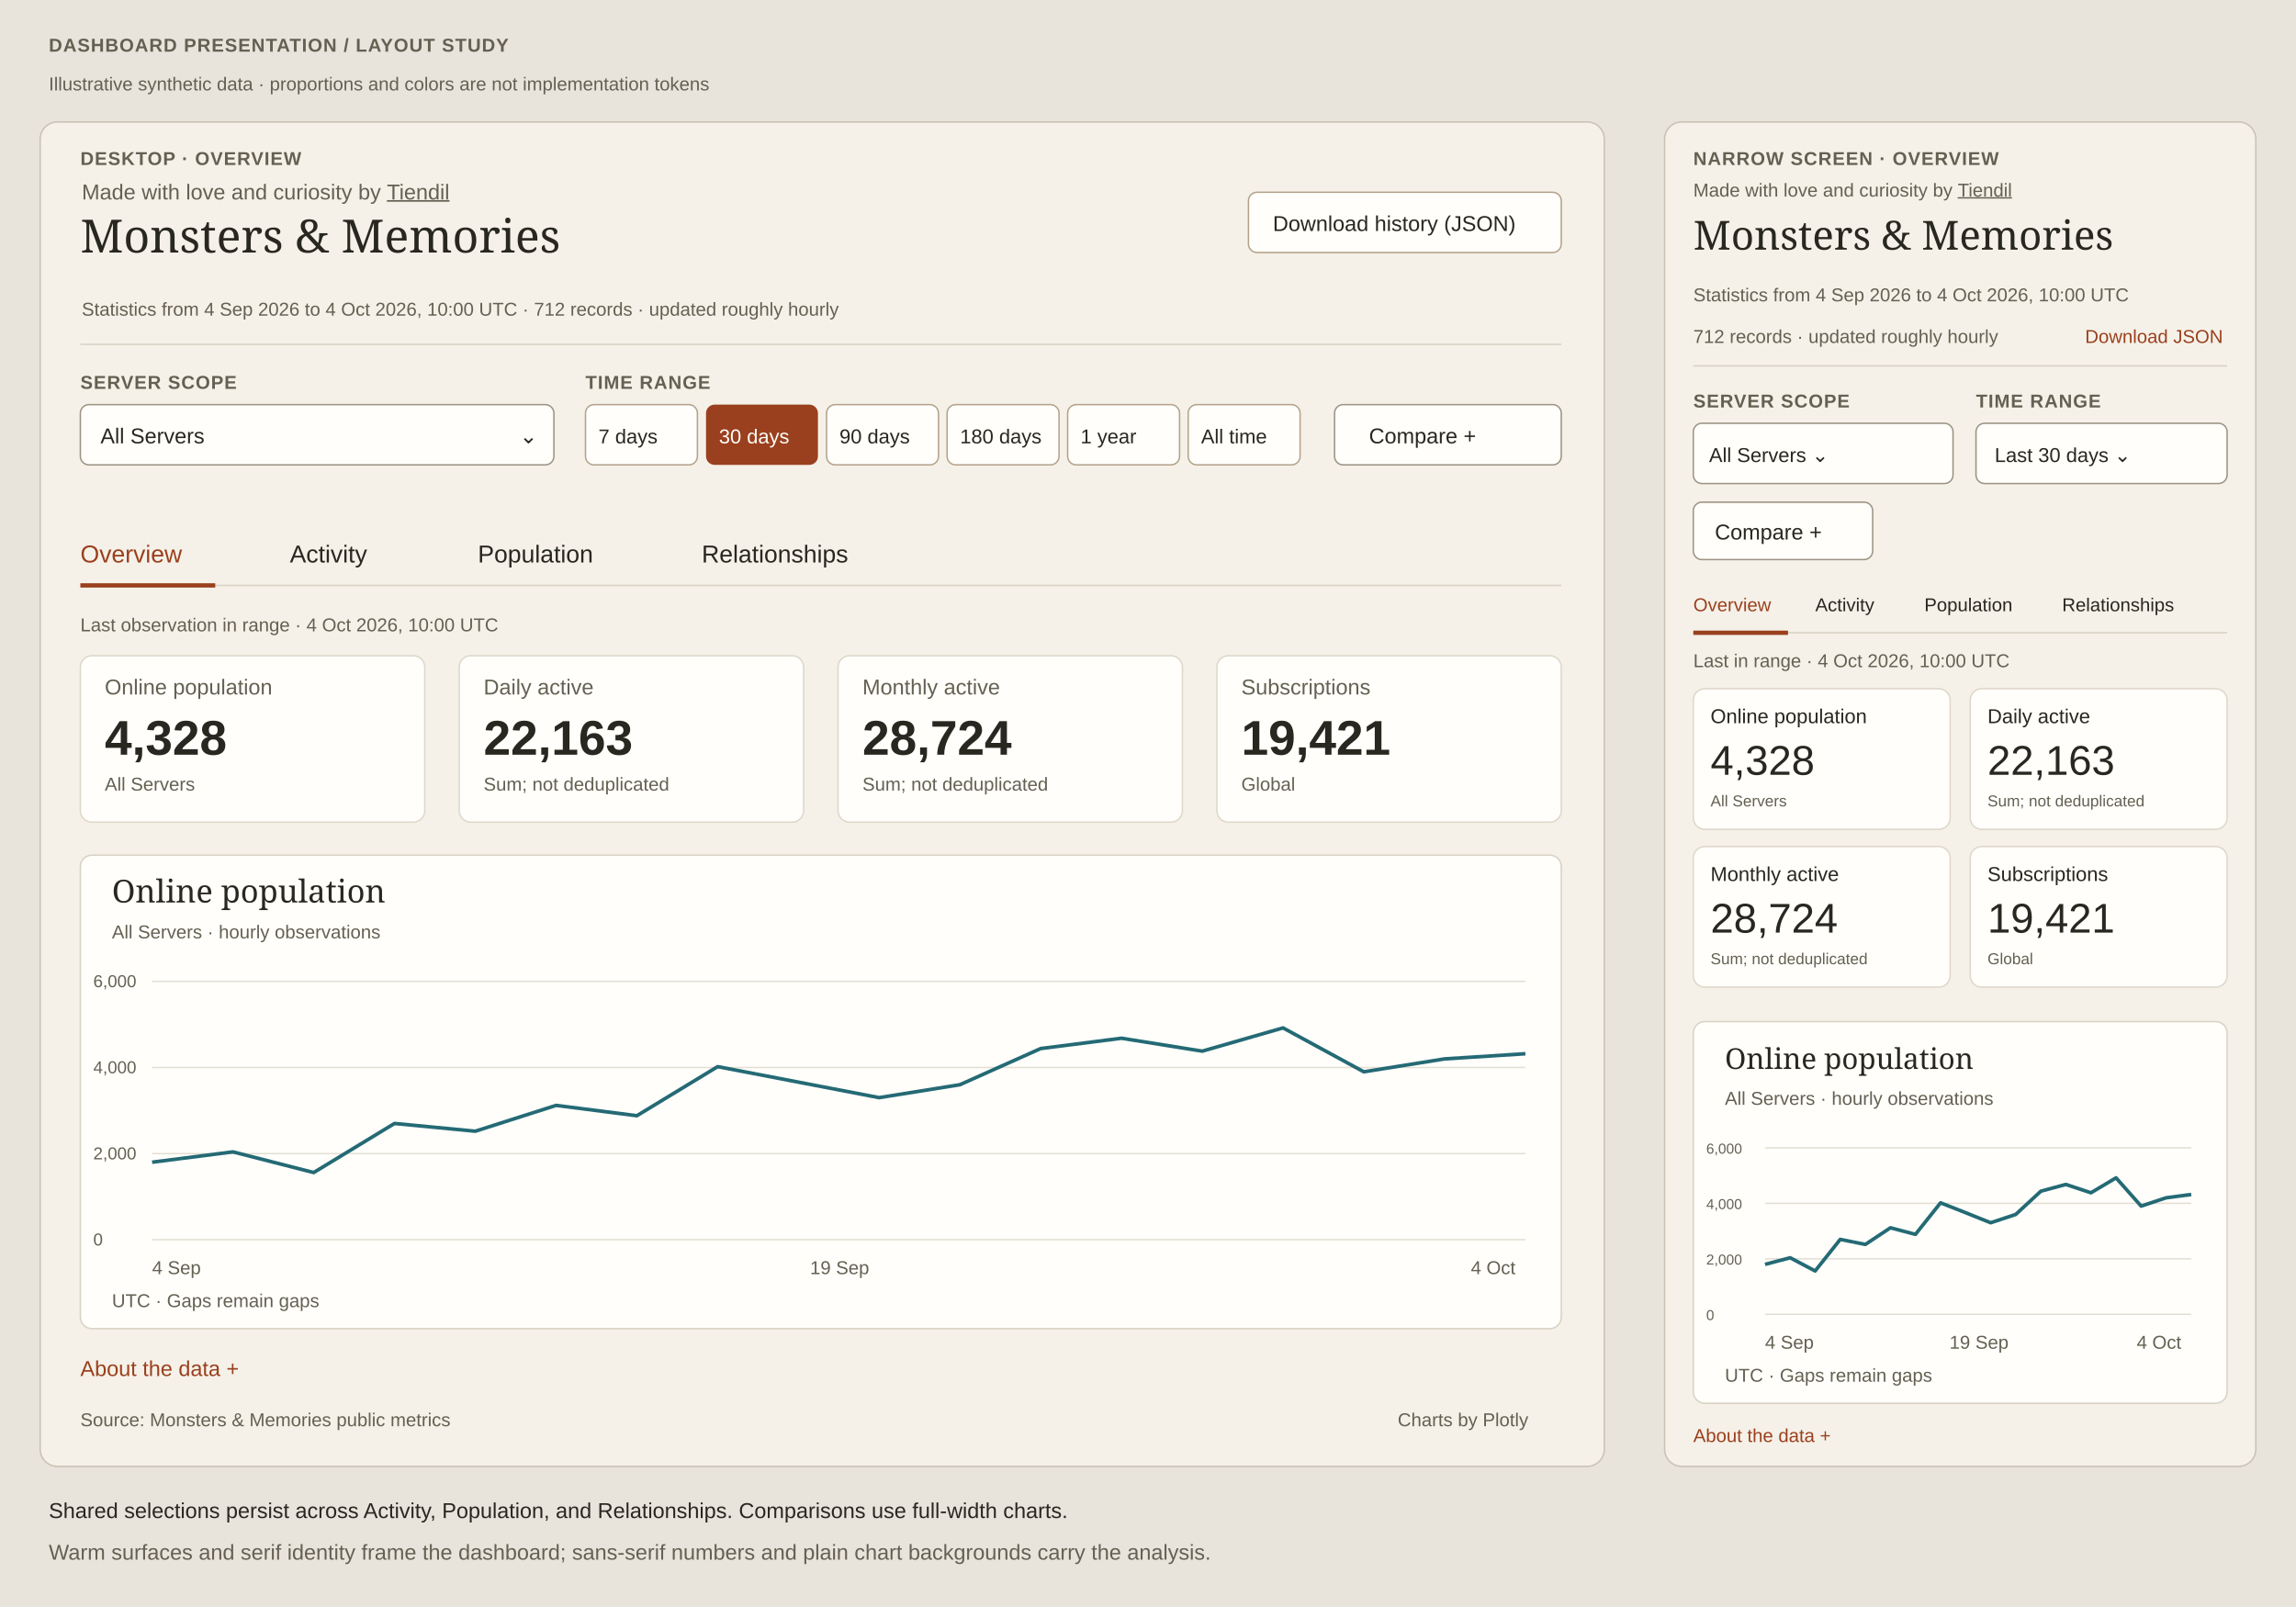
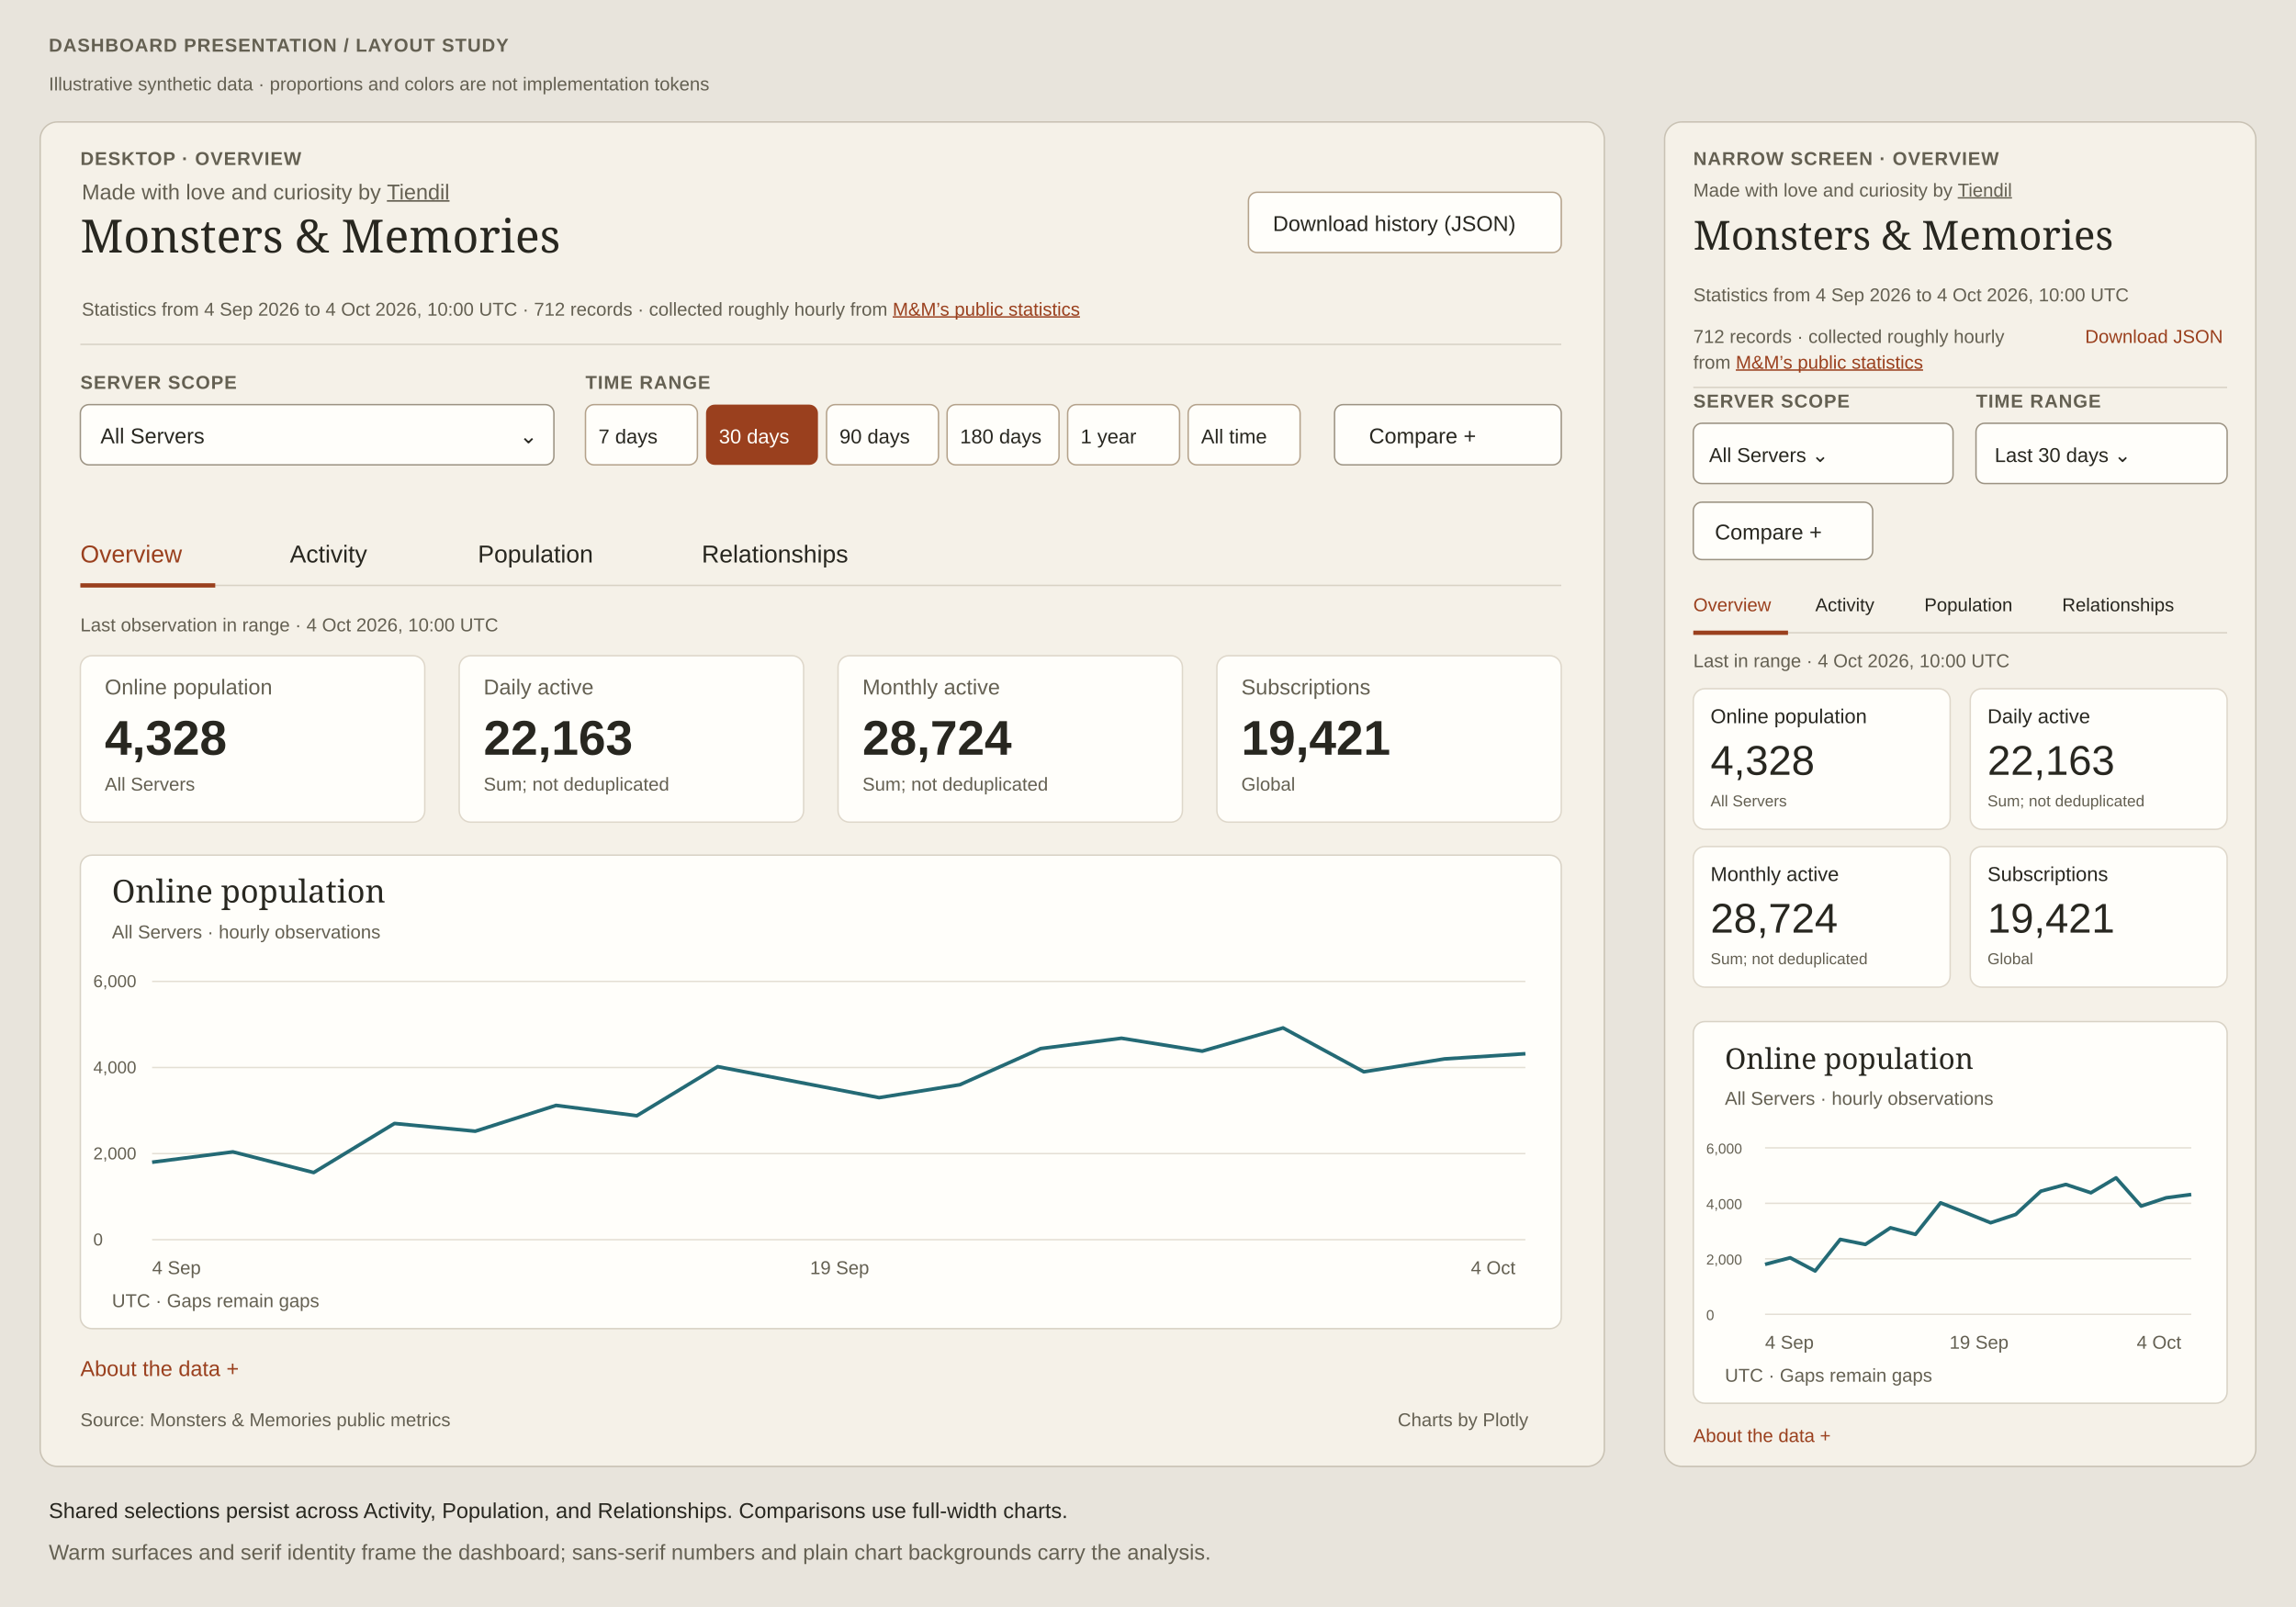
<svg xmlns="http://www.w3.org/2000/svg" width="1600" height="1120" viewBox="0 0 1600 1120" role="img" aria-labelledby="title description">
  <style>
text { font-family: Arial, sans-serif; fill: #282720; }
.display { font-family: Georgia, serif; }
.muted { fill: #646052; }
.accent { fill: #9a401e; }
.label { font-size: 13px; font-weight: 600; letter-spacing: .6px; }
.small { font-size: 13px; }
.body { font-size: 15px; }
.value { font-size: 34px; font-weight: 600; font-variant-numeric: tabular-nums; }
.rule { stroke: #d8d2c5; stroke-width: 1; }
</style>
  <rect x="0" y="0" width="1600" height="1120" rx="0" fill="#e8e4dc" />
  <text x="34" y="36" class="label muted">DASHBOARD PRESENTATION / LAYOUT STUDY</text>
  <text x="34" y="63" class="small muted">Illustrative synthetic data · proportions and colors are not implementation tokens</text>
  <rect x="28" y="85" width="1090" height="937" rx="12" fill="#f5f1e8" stroke="#c9c2b4" />
  <text x="56" y="115" class="label muted">DESKTOP · OVERVIEW</text>
  <text x="57" y="139" class="body muted">Made with love and curiosity by <a href="https://tiendil.org" target="_blank" rel="noopener" text-decoration="underline">Tiendil</a>
  </text>
  <text x="56" y="176" class="display" font-size="32">Monsters &amp; Memories</text>
  <rect x="870" y="134" width="218" height="42" rx="6" fill="#fffefa" stroke="#b4a28b" />
  <text x="887" y="161" class="body">Download history (JSON)</text>
-   <text x="57" y="220" class="small muted">Statistics from 4 Sep 2026 to 4 Oct 2026, 10:00 UTC · 712 records · updated roughly hourly</text>
+   <text x="57" y="220" class="small muted">Statistics from 4 Sep 2026 to 4 Oct 2026, 10:00 UTC · 712 records · collected roughly hourly from <a href="https://account.monstersandmemories.com/metrics" target="_blank" rel="noopener" class="accent" text-decoration="underline">M&amp;M’s public statistics</a>
+   </text>
  <line x1="56" y1="240" x2="1088" y2="240" stroke="#d8d2c5" stroke-width="1" />
  <text x="56" y="271" class="label muted">SERVER SCOPE</text>
  <text x="408" y="271" class="label muted">TIME RANGE</text>
  <rect x="56" y="282" width="330" height="42" rx="6" fill="#fffefa" stroke="#9c9383" />
  <text x="70" y="309" class="body">All Servers</text>
  <text x="362" y="309" class="body">⌄</text>
  <rect x="408" y="282" width="78" height="42" rx="6" fill="#fffefa" stroke="#b4a28b" />
  <text x="417" y="309" class="" font-size="14">7 days</text>
  <rect x="492" y="282" width="78" height="42" rx="6" fill="#9a401e" />
  <text x="501" y="309" style="fill:#fffefa;font:14px Arial">30 days</text>
  <rect x="576" y="282" width="78" height="42" rx="6" fill="#fffefa" stroke="#b4a28b" />
  <text x="585" y="309" class="" font-size="14">90 days</text>
  <rect x="660" y="282" width="78" height="42" rx="6" fill="#fffefa" stroke="#b4a28b" />
  <text x="669" y="309" class="" font-size="14">180 days</text>
  <rect x="744" y="282" width="78" height="42" rx="6" fill="#fffefa" stroke="#b4a28b" />
  <text x="753" y="309" class="" font-size="14">1 year</text>
  <rect x="828" y="282" width="78" height="42" rx="6" fill="#fffefa" stroke="#b4a28b" />
  <text x="837" y="309" class="" font-size="14">All time</text>
  <rect x="930" y="282" width="158" height="42" rx="6" fill="#fffefa" stroke="#9c9383" />
  <text x="954" y="309" class="body">Compare  +</text>
  <text x="56" y="392" class="accent" font-size="17">Overview</text>
  <text x="202" y="392" class="" font-size="17">Activity</text>
  <text x="333" y="392" class="" font-size="17">Population</text>
  <text x="489" y="392" class="" font-size="17">Relationships</text>
  <line x1="56" y1="408" x2="1088" y2="408" stroke="#d8d2c5" stroke-width="1" />
  <line x1="56" y1="408" x2="150" y2="408" stroke="#9a401e" stroke-width="3" />
  <text x="56" y="440" class="small muted">Last observation in range · 4 Oct 2026, 10:00 UTC</text>
  <rect x="56" y="457" width="240" height="116" rx="8" fill="#fffefa" stroke="#ded7ca" />
  <text x="73" y="484" class="body muted">Online population</text>
  <text x="73" y="526" class="value">4,328</text>
  <text x="73" y="551" class="small muted">All Servers</text>
  <rect x="320" y="457" width="240" height="116" rx="8" fill="#fffefa" stroke="#ded7ca" />
  <text x="337" y="484" class="body muted">Daily active</text>
  <text x="337" y="526" class="value">22,163</text>
  <text x="337" y="551" class="small muted">Sum; not deduplicated</text>
  <rect x="584" y="457" width="240" height="116" rx="8" fill="#fffefa" stroke="#ded7ca" />
  <text x="601" y="484" class="body muted">Monthly active</text>
  <text x="601" y="526" class="value">28,724</text>
  <text x="601" y="551" class="small muted">Sum; not deduplicated</text>
  <rect x="848" y="457" width="240" height="116" rx="8" fill="#fffefa" stroke="#ded7ca" />
  <text x="865" y="484" class="body muted">Subscriptions</text>
  <text x="865" y="526" class="value">19,421</text>
  <text x="865" y="551" class="small muted">Global</text>
  <rect x="56" y="596" width="1032" height="330" rx="8" fill="#fffefa" stroke="#d8d2c5" />
  <text x="78" y="629" class="display" font-size="22">Online population</text>
  <text x="78" y="654" class="small muted">All Servers · hourly observations</text>
  <line x1="106" y1="684.0" x2="1063" y2="684.0" stroke="#e4dfd4" stroke-width="1" />
  <text x="65" y="688.0" class="muted" font-size="12">6,000</text>
  <line x1="106" y1="744.0" x2="1063" y2="744.0" stroke="#e4dfd4" stroke-width="1" />
  <text x="65" y="748.0" class="muted" font-size="12">4,000</text>
  <line x1="106" y1="804.0" x2="1063" y2="804.0" stroke="#e4dfd4" stroke-width="1" />
  <text x="65" y="808.0" class="muted" font-size="12">2,000</text>
  <line x1="106" y1="864.0" x2="1063" y2="864.0" stroke="#e4dfd4" stroke-width="1" />
  <text x="65" y="868.0" class="muted" font-size="12">0</text>
  <polyline points="106.0,810.0 162.3,802.8 218.6,817.2 274.9,783.0 331.2,788.4 387.5,770.4 443.8,777.6 500.1,743.4 556.4,754.2 612.6,765.0 668.9,756.0 725.2,730.8 781.5,723.6 837.8,732.6 894.1,716.4 950.4,747.0 1006.7,738.0 1063.0,734.4" fill="none" stroke="#246a75" stroke-width="2.5" stroke-linejoin="round" />
  <text x="106" y="888" class="small muted">4 Sep</text>
  <text x="564.5" y="888" class="small muted">19 Sep</text>
  <text x="1025" y="888" class="small muted">4 Oct</text>
  <text x="78" y="911" class="small muted">UTC · Gaps remain gaps</text>
  <text x="56" y="959" class="body accent">About the data  +</text>
  <text x="56" y="994" class="small muted">Source: Monsters &amp; Memories public metrics</text>
  <text x="974" y="994" class="small muted">Charts by Plotly</text>
  <rect x="1160" y="85" width="412" height="937" rx="12" fill="#f5f1e8" stroke="#c9c2b4" />
  <text x="1180" y="115" class="label muted">NARROW SCREEN · OVERVIEW</text>
  <text x="1180" y="137" class="small muted">Made with love and curiosity by <a href="https://tiendil.org" target="_blank" rel="noopener" text-decoration="underline">Tiendil</a>
  </text>
  <text x="1180" y="174" class="display" font-size="28">Monsters &amp; Memories</text>
  <text x="1180" y="210" class="small muted">Statistics from 4 Sep 2026 to 4 Oct 2026, 10:00 UTC</text>
-   <text x="1180" y="239" class="small muted">712 records · updated roughly hourly</text>
+   <text x="1180" y="239" class="small muted">712 records · collected roughly hourly<tspan x="1180" dy="18">from <a href="https://account.monstersandmemories.com/metrics" target="_blank" rel="noopener" class="accent" text-decoration="underline">M&amp;M’s public statistics</a>
+     </tspan>
+   </text>
  <text x="1453" y="239" class="small accent">Download JSON</text>
-   <line x1="1180" y1="255" x2="1552" y2="255" stroke="#d8d2c5" stroke-width="1" />
+   <line x1="1180" y1="270" x2="1552" y2="270" stroke="#d8d2c5" stroke-width="1" />
  <text x="1180" y="284" class="label muted">SERVER SCOPE</text>
  <text x="1377" y="284" class="label muted">TIME RANGE</text>
  <rect x="1180" y="295" width="181" height="42" rx="6" fill="#fffefa" stroke="#9c9383" />
  <rect x="1377" y="295" width="175" height="42" rx="6" fill="#fffefa" stroke="#9c9383" />
  <text x="1191" y="322" class="" font-size="14">All Servers  ⌄</text>
  <text x="1390" y="322" class="" font-size="14">Last 30 days  ⌄</text>
  <rect x="1180" y="350" width="125" height="40" rx="6" fill="#fffefa" stroke="#9c9383" />
  <text x="1195" y="376" class="body">Compare  +</text>
  <text x="1180" y="426" class="accent" font-size="13">Overview</text>
  <text x="1265" y="426" class="" font-size="13">Activity</text>
  <text x="1341" y="426" class="" font-size="13">Population</text>
  <text x="1437" y="426" class="" font-size="13">Relationships</text>
  <line x1="1180" y1="441" x2="1552" y2="441" stroke="#d8d2c5" stroke-width="1" />
  <line x1="1180" y1="441" x2="1246" y2="441" stroke="#9a401e" stroke-width="3" />
  <text x="1180" y="465" class="small muted">Last in range · 4 Oct 2026, 10:00 UTC</text>
  <rect x="1180" y="480" width="179" height="98" rx="8" fill="#fffefa" stroke="#ded7ca" />
  <text x="1192" y="504" class="" font-size="14">Online population</text>
  <text x="1192" y="540" class="" font-size="29">4,328</text>
  <text x="1192" y="562" class="muted" font-size="11">All Servers</text>
  <rect x="1373" y="480" width="179" height="98" rx="8" fill="#fffefa" stroke="#ded7ca" />
  <text x="1385" y="504" class="" font-size="14">Daily active</text>
  <text x="1385" y="540" class="" font-size="29">22,163</text>
  <text x="1385" y="562" class="muted" font-size="11">Sum; not deduplicated</text>
  <rect x="1180" y="590" width="179" height="98" rx="8" fill="#fffefa" stroke="#ded7ca" />
  <text x="1192" y="614" class="" font-size="14">Monthly active</text>
  <text x="1192" y="650" class="" font-size="29">28,724</text>
  <text x="1192" y="672" class="muted" font-size="11">Sum; not deduplicated</text>
  <rect x="1373" y="590" width="179" height="98" rx="8" fill="#fffefa" stroke="#ded7ca" />
  <text x="1385" y="614" class="" font-size="14">Subscriptions</text>
  <text x="1385" y="650" class="" font-size="29">19,421</text>
  <text x="1385" y="672" class="muted" font-size="11">Global</text>
  <rect x="1180" y="712" width="372" height="266" rx="8" fill="#fffefa" stroke="#d8d2c5" />
  <text x="1202" y="745" class="display" font-size="20">Online population</text>
  <text x="1202" y="770" class="small muted">All Servers · hourly observations</text>
  <line x1="1230" y1="800.0" x2="1527" y2="800.0" stroke="#e4dfd4" stroke-width="1" />
  <text x="1189" y="804.0" class="muted" font-size="10">6,000</text>
  <line x1="1230" y1="838.667" x2="1527" y2="838.667" stroke="#e4dfd4" stroke-width="1" />
  <text x="1189" y="842.667" class="muted" font-size="10">4,000</text>
  <line x1="1230" y1="877.333" x2="1527" y2="877.333" stroke="#e4dfd4" stroke-width="1" />
  <text x="1189" y="881.333" class="muted" font-size="10">2,000</text>
  <line x1="1230" y1="916.0" x2="1527" y2="916.0" stroke="#e4dfd4" stroke-width="1" />
  <text x="1189" y="920.0" class="muted" font-size="10">0</text>
  <polyline points="1230.0,881.2 1247.5,876.6 1264.9,885.8 1282.4,863.8 1299.9,867.3 1317.4,855.7 1334.8,860.3 1352.3,838.3 1369.8,845.2 1387.2,852.2 1404.7,846.4 1422.2,830.2 1439.6,825.5 1457.1,831.3 1474.6,820.9 1492.1,840.6 1509.5,834.8 1527.0,832.5" fill="none" stroke="#246a75" stroke-width="2.5" stroke-linejoin="round" />
  <text x="1230" y="940" class="small muted">4 Sep</text>
  <text x="1358.5" y="940" class="small muted">19 Sep</text>
  <text x="1489" y="940" class="small muted">4 Oct</text>
  <text x="1202" y="963" class="small muted">UTC · Gaps remain gaps</text>
  <text x="1180" y="1005" class="small accent">About the data  +</text>
  <text x="34" y="1058" class="body">Shared selections persist across Activity, Population, and Relationships. Comparisons use full-width charts.</text>
  <text x="34" y="1087" class="body muted">Warm surfaces and serif identity frame the dashboard; sans-serif numbers and plain chart backgrounds carry the analysis.</text>
</svg>
